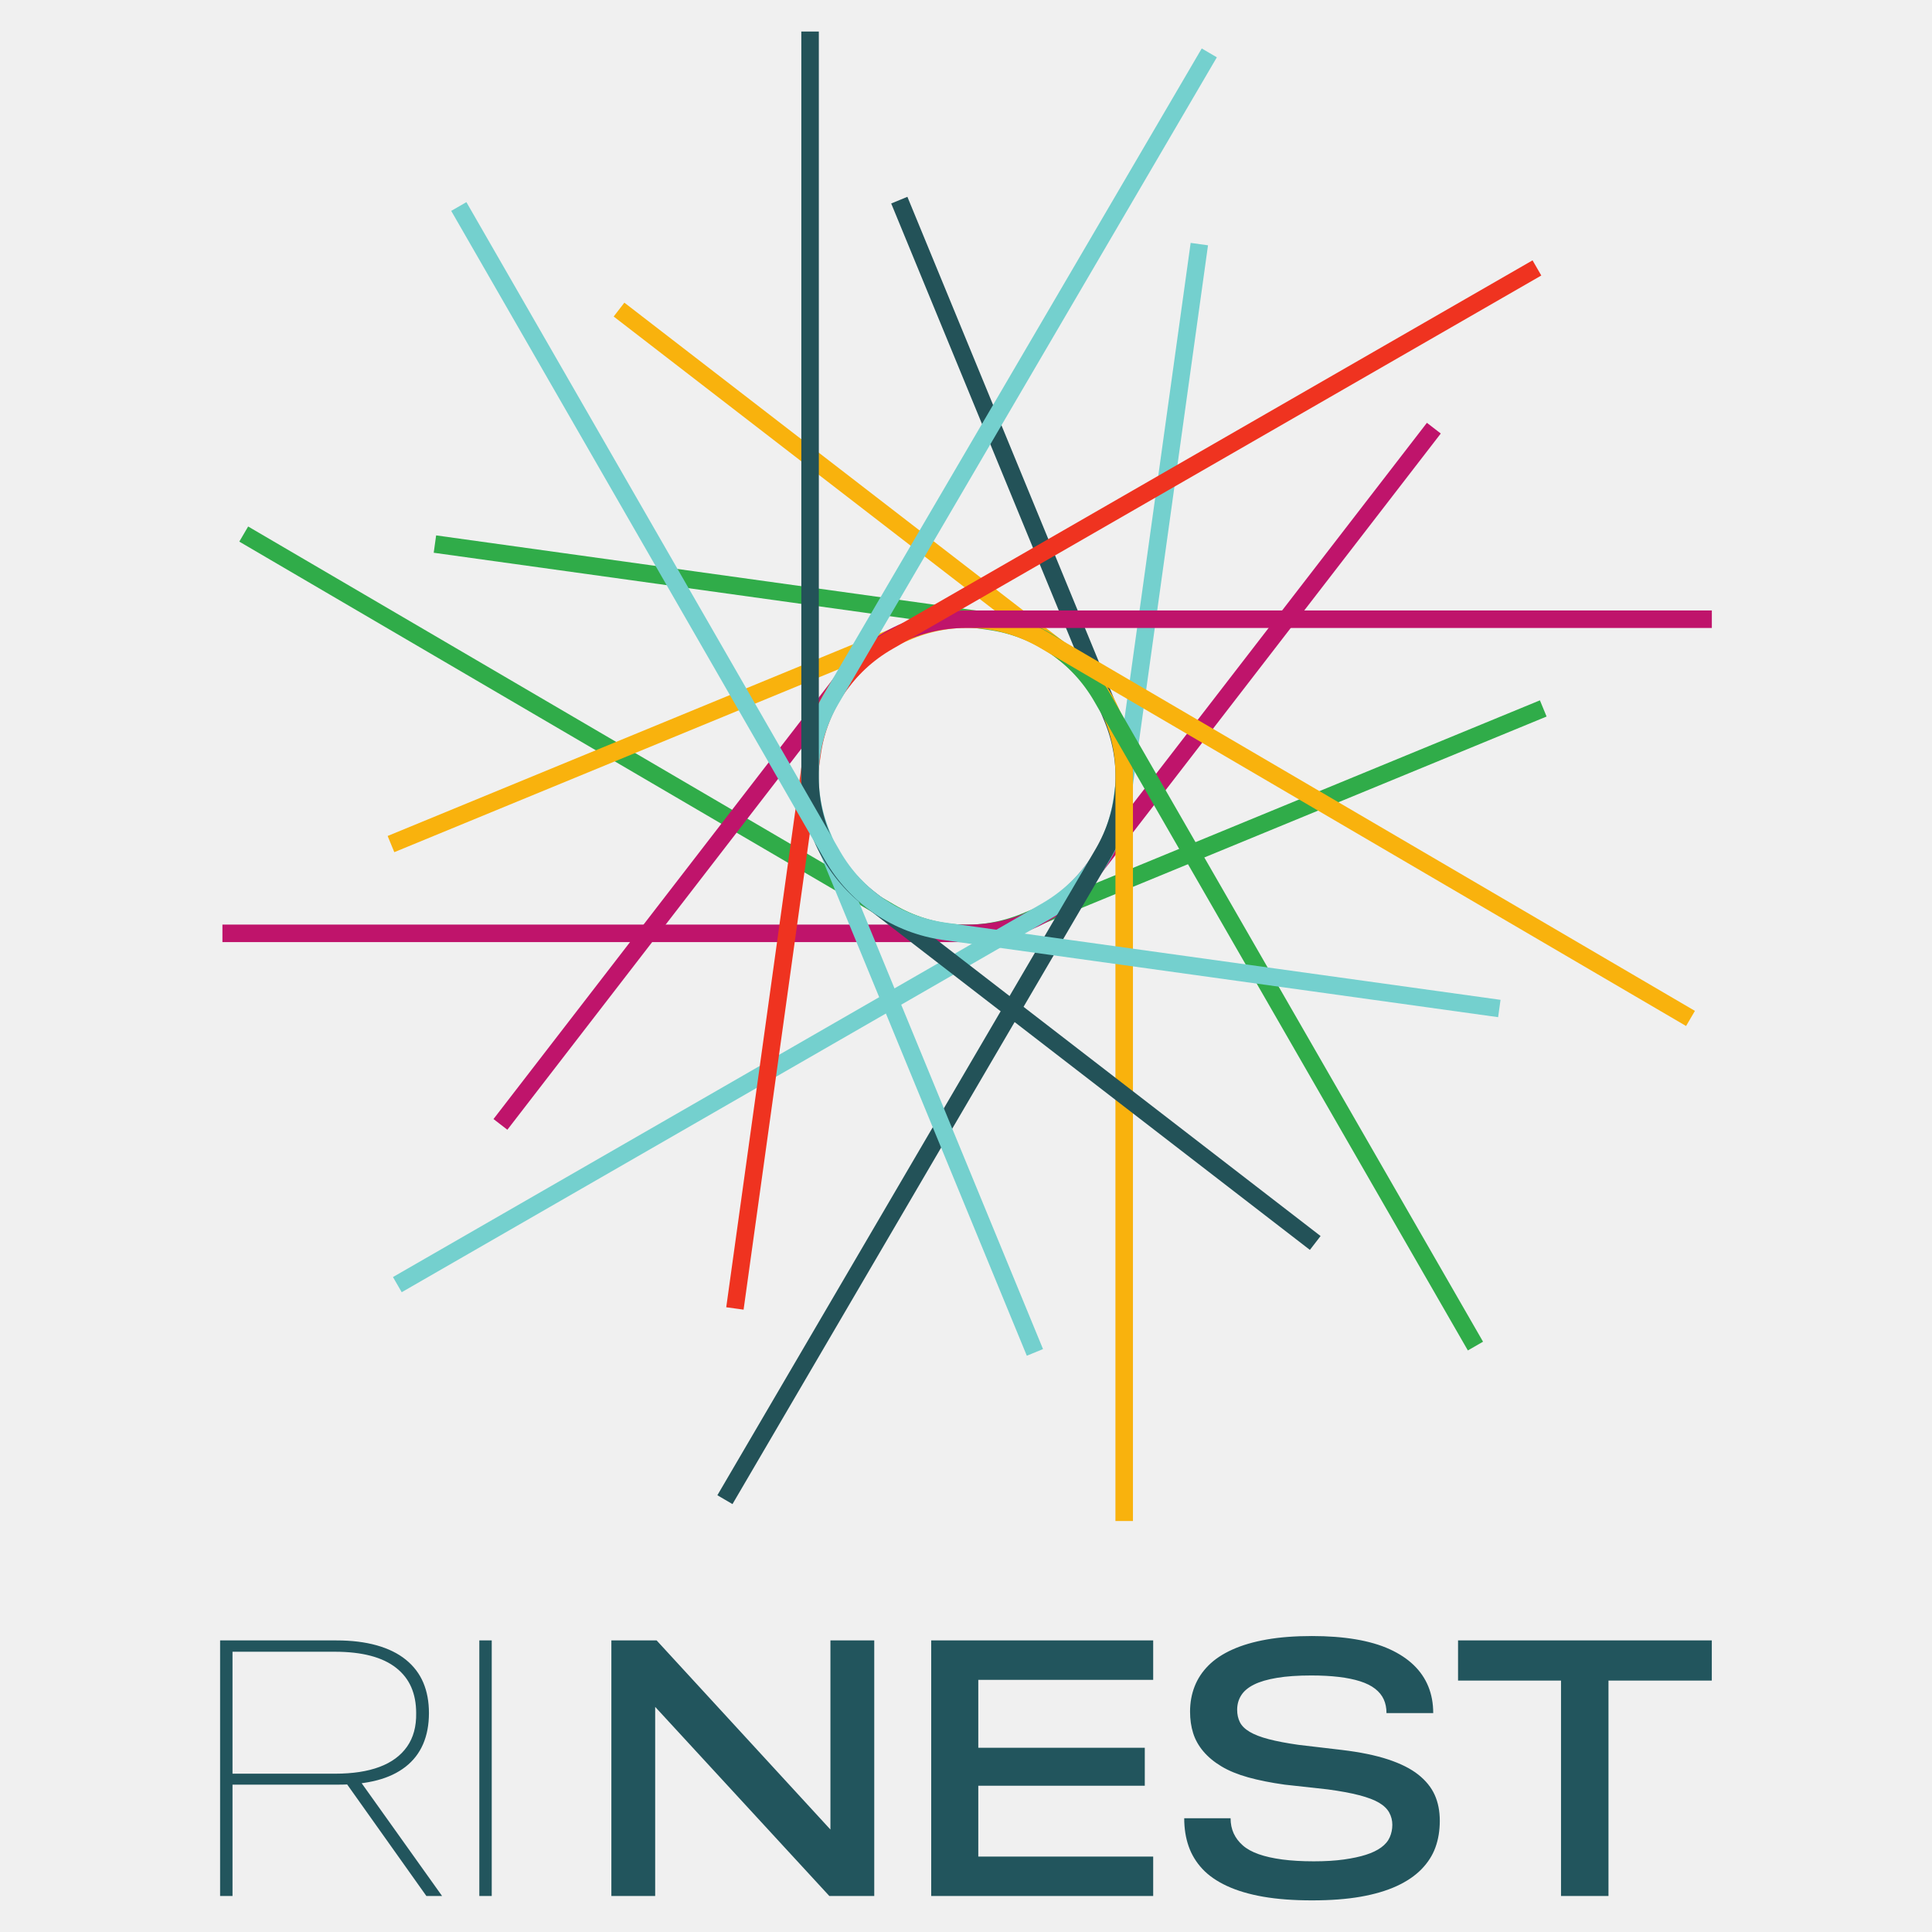
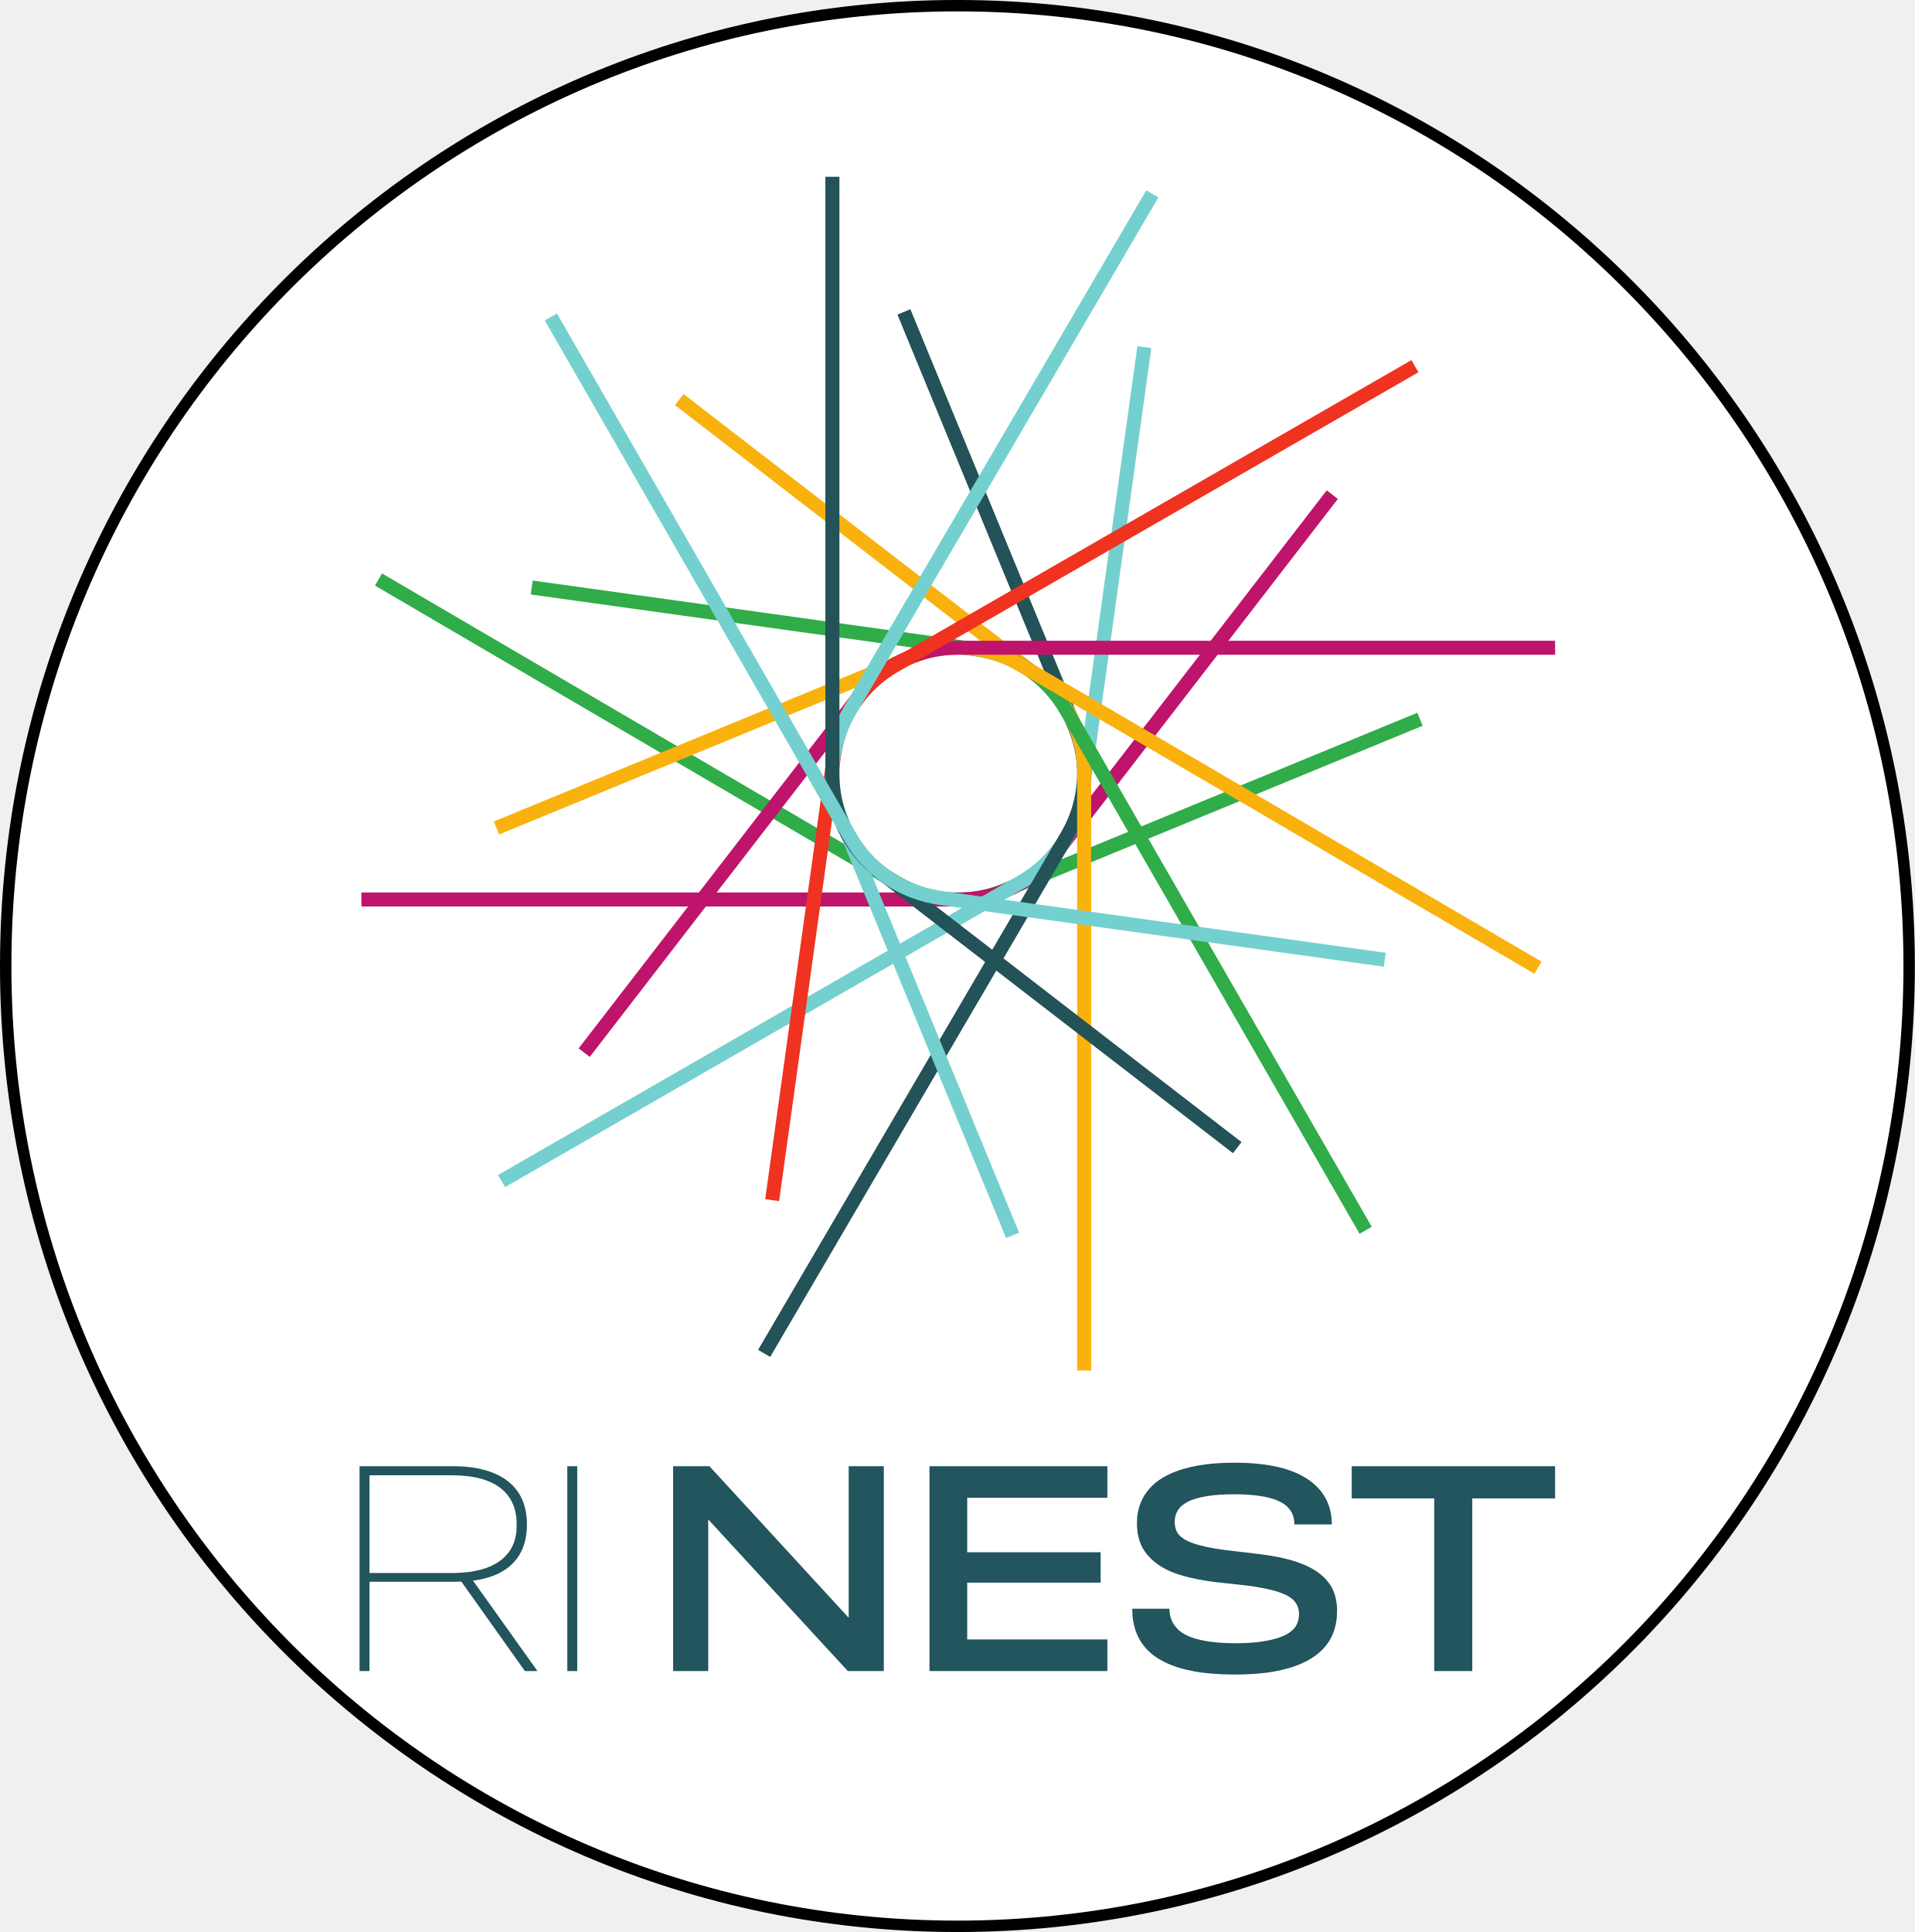
- <svg xmlns="http://www.w3.org/2000/svg" width="512" height="512" version="1.1" viewBox="0 0 135.47 135.47" xml:space="preserve">
-   <g transform="matrix(.26458 0 0 .26458 220 0)">
-     <g transform="matrix(1.3924 0 0 1.3924 -773.45 8.3474)">
-       <path transform="matrix(.13333 0 0 -.13333 0 356.19)" d="m19.199 9.852v158.97h151.67c20.5 0 38.738 2.078 54.731 6.25 15.98 4.168 29.531 10.602 40.648 19.289 11.121 8.68 19.461 19.45 25.02 32.313 5.55 12.848 8.339 27.629 8.339 44.297 0 16.332-2.699 30.84-8.078 43.519-5.39 12.684-13.64 23.543-24.761 32.582-11.118 9.032-25.02 15.899-41.688 20.59-16.68 4.692-35.801 7.031-57.34 7.031h-166.26v-364.84zm299.17 0-120.4 168.87-18.242-5.207 116.23-163.66zm-299.17 348.69h145.94c19.449 0 36.48-1.918 51.082-5.738 14.59-3.821 26.75-9.563 36.476-17.199 9.723-7.641 16.942-16.852 21.633-27.622 4.688-10.769 7.039-23.109 7.039-37.011 0.34-19.11-4-35.098-13.031-47.949-9.039-12.86-22.148-22.5-39.348-28.918-17.203-6.442-38.312-9.653-63.332-9.653h-146.46zm370.05 16.152h-17.719v-364.84h17.719zm233.32-364.84v269.98l248.62-269.98h64.109v364.84h-62.551v-269.98l-248.09 269.98h-64.629v-364.84zm710.92 0v56.289h-249.66v101.11h237.67v54.211h-237.67v96.937h249.66v56.293h-316.89v-364.84zm296.04-1.043c19.81 3.473 36.92 8.512 51.34 15.113 14.42 6.598 26.23 14.598 35.44 23.976 9.21 9.383 15.9 19.801 20.07 31.274 4.17 11.469 6.25 24.148 6.25 38.047 0 13.89-2.43 26.23-7.29 37-4.87 10.769-12.69 20.41-23.46 28.929-10.77 8.512-25.1 15.723-43 21.633s-39.87 10.43-65.93 13.547l-62.02 7.301c-17.03 2.43-31.19 5.121-42.48 8.082-11.3 2.949-20.33 6.418-27.1 10.418-6.78 3.992-11.47 8.601-14.08 13.812-2.6 5.219-3.9 11.118-3.9 17.719 0 7.641 1.9 14.512 5.73 20.59 3.82 6.082 9.9 11.211 18.24 15.379 8.34 4.172 19.29 7.383 32.84 9.641 13.55 2.261 29.88 3.39 48.99 3.39 14.59 0 27.71-0.699 39.35-2.09 11.64-1.39 21.8-3.468 30.49-6.25 8.68-2.789 15.81-6.351 21.37-10.691s9.64-9.379 12.25-15.109c2.61-5.731 3.91-12.25 3.91-19.551h66.71c0 13.902-2.34 26.59-7.03 38.051-4.69 11.468-11.65 21.628-20.85 30.492-9.21 8.859-20.68 16.418-34.4 22.679-13.73 6.25-29.89 10.938-48.47 14.071-18.6 3.117-39.35 4.687-62.29 4.687-24.32 0-45.86-1.648-64.63-4.949-18.76-3.309-35.1-8.078-48.99-14.34-13.9-6.25-25.28-13.808-34.14-22.672-8.86-8.859-15.46-18.847-19.81-29.968-4.34-11.122-6.51-23.11-6.51-35.961 0-11.129 1.47-21.368 4.43-30.75 2.95-9.379 7.82-18.071 14.59-26.059 6.78-8 15.38-15.121 25.8-21.371 10.43-6.258 23.11-11.469 38.05-15.641 14.94-4.168 32.32-7.648 52.12-10.418l61.5-6.781c18.07-2.43 33.1-5.211 45.09-8.34 11.99-3.121 21.37-6.687 28.14-10.679 6.78-4 11.64-8.692 14.6-14.071 2.95-5.398 4.43-11.211 4.43-17.461 0-6.258-1.22-12.168-3.65-17.726-2.44-5.562-6.52-10.422-12.25-14.59-5.73-4.172-12.95-7.652-21.63-10.422-8.69-2.789-19.2-5.039-31.53-6.781-12.34-1.738-26.67-2.609-43-2.609-17.03 0-32.06 0.871-45.09 2.609-13.03 1.742-24.23 4.25-33.61 7.562-9.39 3.297-16.94 7.469-22.68 12.508-5.73 5.031-10.08 10.762-13.03 17.199-2.95 6.422-4.43 13.633-4.43 21.633h-66.19c0-14.601 2.09-27.89 6.26-39.883 4.16-11.977 10.68-22.758 19.54-32.309 8.86-9.559 20.59-17.719 35.18-24.5 14.6-6.769 31.88-11.898 51.86-15.371 19.98-3.469 43.17-5.207 69.58-5.207s49.52 1.738 69.32 5.207m353.91 1.043v307.51h147.5v57.332h-362.24v-57.332h146.98v-307.51h67.76" fill="#22555d" />
-       <path transform="matrix(.13333 0 0 -.13333 0 356.19)" d="m1067.6 1371.5c-40.15 0-80.036 10.66-116.04 31.74l-922.67 540.03 12.629 21.59 922.67-540.04c55.759-32.64 121.95-37.29 181.61-12.72l739.77 304.6 9.52-23.12-739.77-304.6c-28.4-11.69-58.13-17.48-87.71-17.48" fill="#30ac49" />
-       <path transform="matrix(.13333 0 0 -.13333 0 356.19)" d="m1070.2 1371.6h-1065.4v25h1065.4c64.42 0 124.06 29.42 163.62 80.7l490.42 635.57 19.8-15.27-490.42-635.58c-44.34-57.46-111.19-90.42-183.42-90.42" fill="#bf146b" />
-       <path transform="matrix(.13333 0 0 -.13333 0 356.19)" d="m260.72 871.77-12.469 21.66 926.46 533.27c56.03 32.25 93.26 87.39 102.15 151.28l110.12 791.73 24.77-3.44-110.13-791.73c-9.96-71.6-51.68-133.38-114.44-169.5l-926.46-533.27" fill="#74d0ce" />
-       <path transform="matrix(.13333 0 0 -.13333 0 356.19)" d="m732.93 569.3-21.575 12.64 540.04 922.66c32.64 55.76 37.27 121.96 12.7 181.61l-304.6 739.77 23.117 9.51 304.6-739.76c27.56-66.94 22.37-141.21-14.25-203.76l-540.04-922.67" fill="#235258" />
-       <path transform="matrix(.13333 0 0 -.13333 0 356.19)" d="m1304.6 545.16h-25v1065.4c0 64.4-29.42 124.04-80.7 163.62l-635.58 490.42 15.273 19.79 635.58-490.42c57.47-44.34 90.43-111.19 90.43-183.41v-1065.4" fill="#f9b20d" />
-       <path transform="matrix(.13333 0 0 -.13333 0 356.19)" d="m1782.7 788.65-533.27 926.46c-32.25 56.03-87.39 93.26-151.28 102.16l-791.73 110.12 3.449 24.77 791.73-110.12c71.59-9.98 133.37-51.7 169.5-114.45l533.27-926.46-21.67-12.481" fill="#30ac49" />
-       <path transform="matrix(.13333 0 0 -.13333 0 356.19)" d="m2094.2 1251.8-922.67 540.04c-55.78 32.66-121.96 37.27-181.6 12.7l-739.77-304.59-9.519 23.12 739.77 304.6c66.919 27.57 141.18 22.36 203.75-14.25l922.67-540.04-12.62-21.58" fill="#f9b20d" />
-       <path transform="matrix(.13333 0 0 -.13333 0 356.19)" d="m411.56 1103.7-19.797 15.28 490.42 635.59c44.355 57.46 111.2 90.41 183.41 90.41h1065.4v-25h-1065.4c-64.4 0-124.04-29.41-163.62-80.69l-490.42-635.59" fill="#bf146b" />
-       <path transform="matrix(.13333 0 0 -.13333 0 356.19)" d="m748.78 846.87-24.765 3.438 110.12 791.72c9.969 71.6 51.68 133.37 114.45 169.51l926.46 533.27 12.47-21.66-926.46-533.27c-56.032-32.26-93.262-87.41-102.16-151.28l-110.12-791.73" fill="#ef3320" />
-       <path transform="matrix(.13333 0 0 -.13333 0 356.19)" d="m1153.1 781.09-304.6 739.76c-27.562 66.93-22.367 141.19 14.254 203.76l540.04 922.67 21.57-12.64-540.04-922.66c-32.64-55.77-37.269-121.97-12.711-181.62l304.61-739.76-23.12-9.512" fill="#74d0ce" />
-       <path transform="matrix(.13333 0 0 -.13333 0 356.19)" d="m1557.2 932.18-635.59 490.42c-57.461 44.35-90.418 111.2-90.418 183.41v1065.4h25v-1065.4c0-64.41 29.414-124.04 80.691-163.62l635.58-490.42-15.27-19.789" fill="#235258" />
-       <path transform="matrix(.13333 0 0 -.13333 0 356.19)" d="m1825.9 1264.4-791.73 110.11c-71.587 9.96-133.37 51.68-169.5 114.45l-533.27 926.45 21.672 12.48 533.27-926.45c32.25-56.04 87.387-93.27 151.28-102.16l791.73-110.12-3.45-24.76" fill="#74d0ce" />
+ <svg xmlns="http://www.w3.org/2000/svg" width="189.7" height="191.4" version="1.1" viewBox="0 0 50.192 50.642" xml:space="preserve">
+   <g transform="translate(5.2524 4.4191)">
+     <ellipse cx="19.844" cy="20.902" rx="24.947" ry="25.172" fill="#fff" stroke="#000" stroke-width=".299" />
+     <g transform="matrix(.28472 0 0 .28472 224.31 -2.1668)">
+       <g transform="matrix(.38766 0 0 .38766 -773.25 8.3584)">
+         <path transform="matrix(.13333 0 0 -.13333 0 356.19)" d="m19.199 9.852v158.97h151.67c20.5 0 38.738 2.078 54.731 6.25 15.98 4.168 29.531 10.602 40.648 19.289 11.121 8.68 19.461 19.45 25.02 32.313 5.55 12.848 8.339 27.629 8.339 44.297 0 16.332-2.699 30.84-8.078 43.519-5.39 12.684-13.64 23.543-24.761 32.582-11.118 9.032-25.02 15.899-41.688 20.59-16.68 4.692-35.801 7.031-57.34 7.031h-166.26v-364.84zm299.17 0-120.4 168.87-18.242-5.207 116.23-163.66zm-299.17 348.69h145.94c19.449 0 36.48-1.918 51.082-5.738 14.59-3.821 26.75-9.563 36.476-17.199 9.723-7.641 16.942-16.852 21.633-27.622 4.688-10.769 7.039-23.109 7.039-37.011 0.34-19.11-4-35.098-13.031-47.949-9.039-12.86-22.148-22.5-39.348-28.918-17.203-6.442-38.312-9.653-63.332-9.653h-146.46zm370.05 16.152h-17.719v-364.84h17.719zm233.32-364.84v269.98l248.62-269.98h64.109v364.84h-62.551v-269.98l-248.09 269.98h-64.629v-364.84zm710.92 0v56.289h-249.66v101.11h237.67v54.211h-237.67v96.937h249.66v56.293h-316.89v-364.84zm296.04-1.043c19.81 3.473 36.92 8.512 51.34 15.113 14.42 6.598 26.23 14.598 35.44 23.976 9.21 9.383 15.9 19.801 20.07 31.274 4.17 11.469 6.25 24.148 6.25 38.047 0 13.89-2.43 26.23-7.29 37-4.87 10.769-12.69 20.41-23.46 28.929-10.77 8.512-25.1 15.723-43 21.633s-39.87 10.43-65.93 13.547l-62.02 7.301c-17.03 2.43-31.19 5.121-42.48 8.082-11.3 2.949-20.33 6.418-27.1 10.418-6.78 3.992-11.47 8.601-14.08 13.812-2.6 5.219-3.9 11.118-3.9 17.719 0 7.641 1.9 14.512 5.73 20.59 3.82 6.082 9.9 11.211 18.24 15.379 8.34 4.172 19.29 7.383 32.84 9.641 13.55 2.261 29.88 3.39 48.99 3.39 14.59 0 27.71-0.699 39.35-2.09 11.64-1.39 21.8-3.468 30.49-6.25 8.68-2.789 15.81-6.351 21.37-10.691s9.64-9.379 12.25-15.109c2.61-5.731 3.91-12.25 3.91-19.551h66.71c0 13.902-2.34 26.59-7.03 38.051-4.69 11.468-11.65 21.628-20.85 30.492-9.21 8.859-20.68 16.418-34.4 22.679-13.73 6.25-29.89 10.938-48.47 14.071-18.6 3.117-39.35 4.687-62.29 4.687-24.32 0-45.86-1.648-64.63-4.949-18.76-3.309-35.1-8.078-48.99-14.34-13.9-6.25-25.28-13.808-34.14-22.672-8.86-8.859-15.46-18.847-19.81-29.968-4.34-11.122-6.51-23.11-6.51-35.961 0-11.129 1.47-21.368 4.43-30.75 2.95-9.379 7.82-18.071 14.59-26.059 6.78-8 15.38-15.121 25.8-21.371 10.43-6.258 23.11-11.469 38.05-15.641 14.94-4.168 32.32-7.648 52.12-10.418l61.5-6.781c18.07-2.43 33.1-5.211 45.09-8.34 11.99-3.121 21.37-6.687 28.14-10.679 6.78-4 11.64-8.692 14.6-14.071 2.95-5.398 4.43-11.211 4.43-17.461 0-6.258-1.22-12.168-3.65-17.726-2.44-5.562-6.52-10.422-12.25-14.59-5.73-4.172-12.95-7.652-21.63-10.422-8.69-2.789-19.2-5.039-31.53-6.781-12.34-1.738-26.67-2.609-43-2.609-17.03 0-32.06 0.871-45.09 2.609-13.03 1.742-24.23 4.25-33.61 7.562-9.39 3.297-16.94 7.469-22.68 12.508-5.73 5.031-10.08 10.762-13.03 17.199-2.95 6.422-4.43 13.633-4.43 21.633h-66.19c0-14.601 2.09-27.89 6.26-39.883 4.16-11.977 10.68-22.758 19.54-32.309 8.86-9.559 20.59-17.719 35.18-24.5 14.6-6.769 31.88-11.898 51.86-15.371 19.98-3.469 43.17-5.207 69.58-5.207s49.52 1.738 69.32 5.207m353.91 1.043v307.51h147.5v57.332h-362.24v-57.332h146.98v-307.51h67.76" fill="#22555d" />
+         <path transform="matrix(.13333 0 0 -.13333 0 356.19)" d="m1067.6 1371.5c-40.15 0-80.036 10.66-116.04 31.74l-922.67 540.03 12.629 21.59 922.67-540.04c55.759-32.64 121.95-37.29 181.61-12.72l739.77 304.6 9.52-23.12-739.77-304.6c-28.4-11.69-58.13-17.48-87.71-17.48" fill="#30ac49" />
+         <path transform="matrix(.13333 0 0 -.13333 0 356.19)" d="m1070.2 1371.6h-1065.4v25h1065.4c64.42 0 124.06 29.42 163.62 80.7l490.42 635.57 19.8-15.27-490.42-635.58c-44.34-57.46-111.19-90.42-183.42-90.42" fill="#bf146b" />
+         <path transform="matrix(.13333 0 0 -.13333 0 356.19)" d="m260.72 871.77-12.469 21.66 926.46 533.27c56.03 32.25 93.26 87.39 102.15 151.28l110.12 791.73 24.77-3.44-110.13-791.73c-9.96-71.6-51.68-133.38-114.44-169.5l-926.46-533.27" fill="#74d0ce" />
+         <path transform="matrix(.13333 0 0 -.13333 0 356.19)" d="m732.93 569.3-21.575 12.64 540.04 922.66c32.64 55.76 37.27 121.96 12.7 181.61l-304.6 739.77 23.117 9.51 304.6-739.76c27.56-66.94 22.37-141.21-14.25-203.76l-540.04-922.67" fill="#235258" />
+         <path transform="matrix(.13333 0 0 -.13333 0 356.19)" d="m1304.6 545.16h-25v1065.4c0 64.4-29.42 124.04-80.7 163.62l-635.58 490.42 15.273 19.79 635.58-490.42c57.47-44.34 90.43-111.19 90.43-183.41v-1065.4" fill="#f9b20d" />
+         <path transform="matrix(.13333 0 0 -.13333 0 356.19)" d="m1782.7 788.65-533.27 926.46c-32.25 56.03-87.39 93.26-151.28 102.16l-791.73 110.12 3.449 24.77 791.73-110.12c71.59-9.98 133.37-51.7 169.5-114.45l533.27-926.46-21.67-12.481" fill="#30ac49" />
+         <path transform="matrix(.13333 0 0 -.13333 0 356.19)" d="m2094.2 1251.8-922.67 540.04c-55.78 32.66-121.96 37.27-181.6 12.7l-739.77-304.59-9.519 23.12 739.77 304.6c66.919 27.57 141.18 22.36 203.75-14.25l922.67-540.04-12.62-21.58" fill="#f9b20d" />
+         <path transform="matrix(.13333 0 0 -.13333 0 356.19)" d="m411.56 1103.7-19.797 15.28 490.42 635.59c44.355 57.46 111.2 90.41 183.41 90.41h1065.4v-25h-1065.4c-64.4 0-124.04-29.41-163.62-80.69l-490.42-635.59" fill="#bf146b" />
+         <path transform="matrix(.13333 0 0 -.13333 0 356.19)" d="m748.78 846.87-24.765 3.438 110.12 791.72c9.969 71.6 51.68 133.37 114.45 169.51l926.46 533.27 12.47-21.66-926.46-533.27c-56.032-32.26-93.262-87.41-102.16-151.28l-110.12-791.73" fill="#ef3320" />
+         <path transform="matrix(.13333 0 0 -.13333 0 356.19)" d="m1153.1 781.09-304.6 739.76c-27.562 66.93-22.367 141.19 14.254 203.76l540.04 922.67 21.57-12.64-540.04-922.66c-32.64-55.77-37.269-121.97-12.711-181.62l304.61-739.76-23.12-9.512" fill="#74d0ce" />
+         <path transform="matrix(.13333 0 0 -.13333 0 356.19)" d="m1557.2 932.18-635.59 490.42c-57.461 44.35-90.418 111.2-90.418 183.41v1065.4h25v-1065.4c0-64.41 29.414-124.04 80.691-163.62l635.58-490.42-15.27-19.789" fill="#235258" />
+         <path transform="matrix(.13333 0 0 -.13333 0 356.19)" d="m1825.9 1264.4-791.73 110.11c-71.587 9.96-133.37 51.68-169.5 114.45l-533.27 926.45 21.672 12.48 533.27-926.45c32.25-56.04 87.387-93.27 151.28-102.16l791.73-110.12-3.45-24.76" fill="#74d0ce" />
+       </g>
    </g>
  </g>
</svg>
